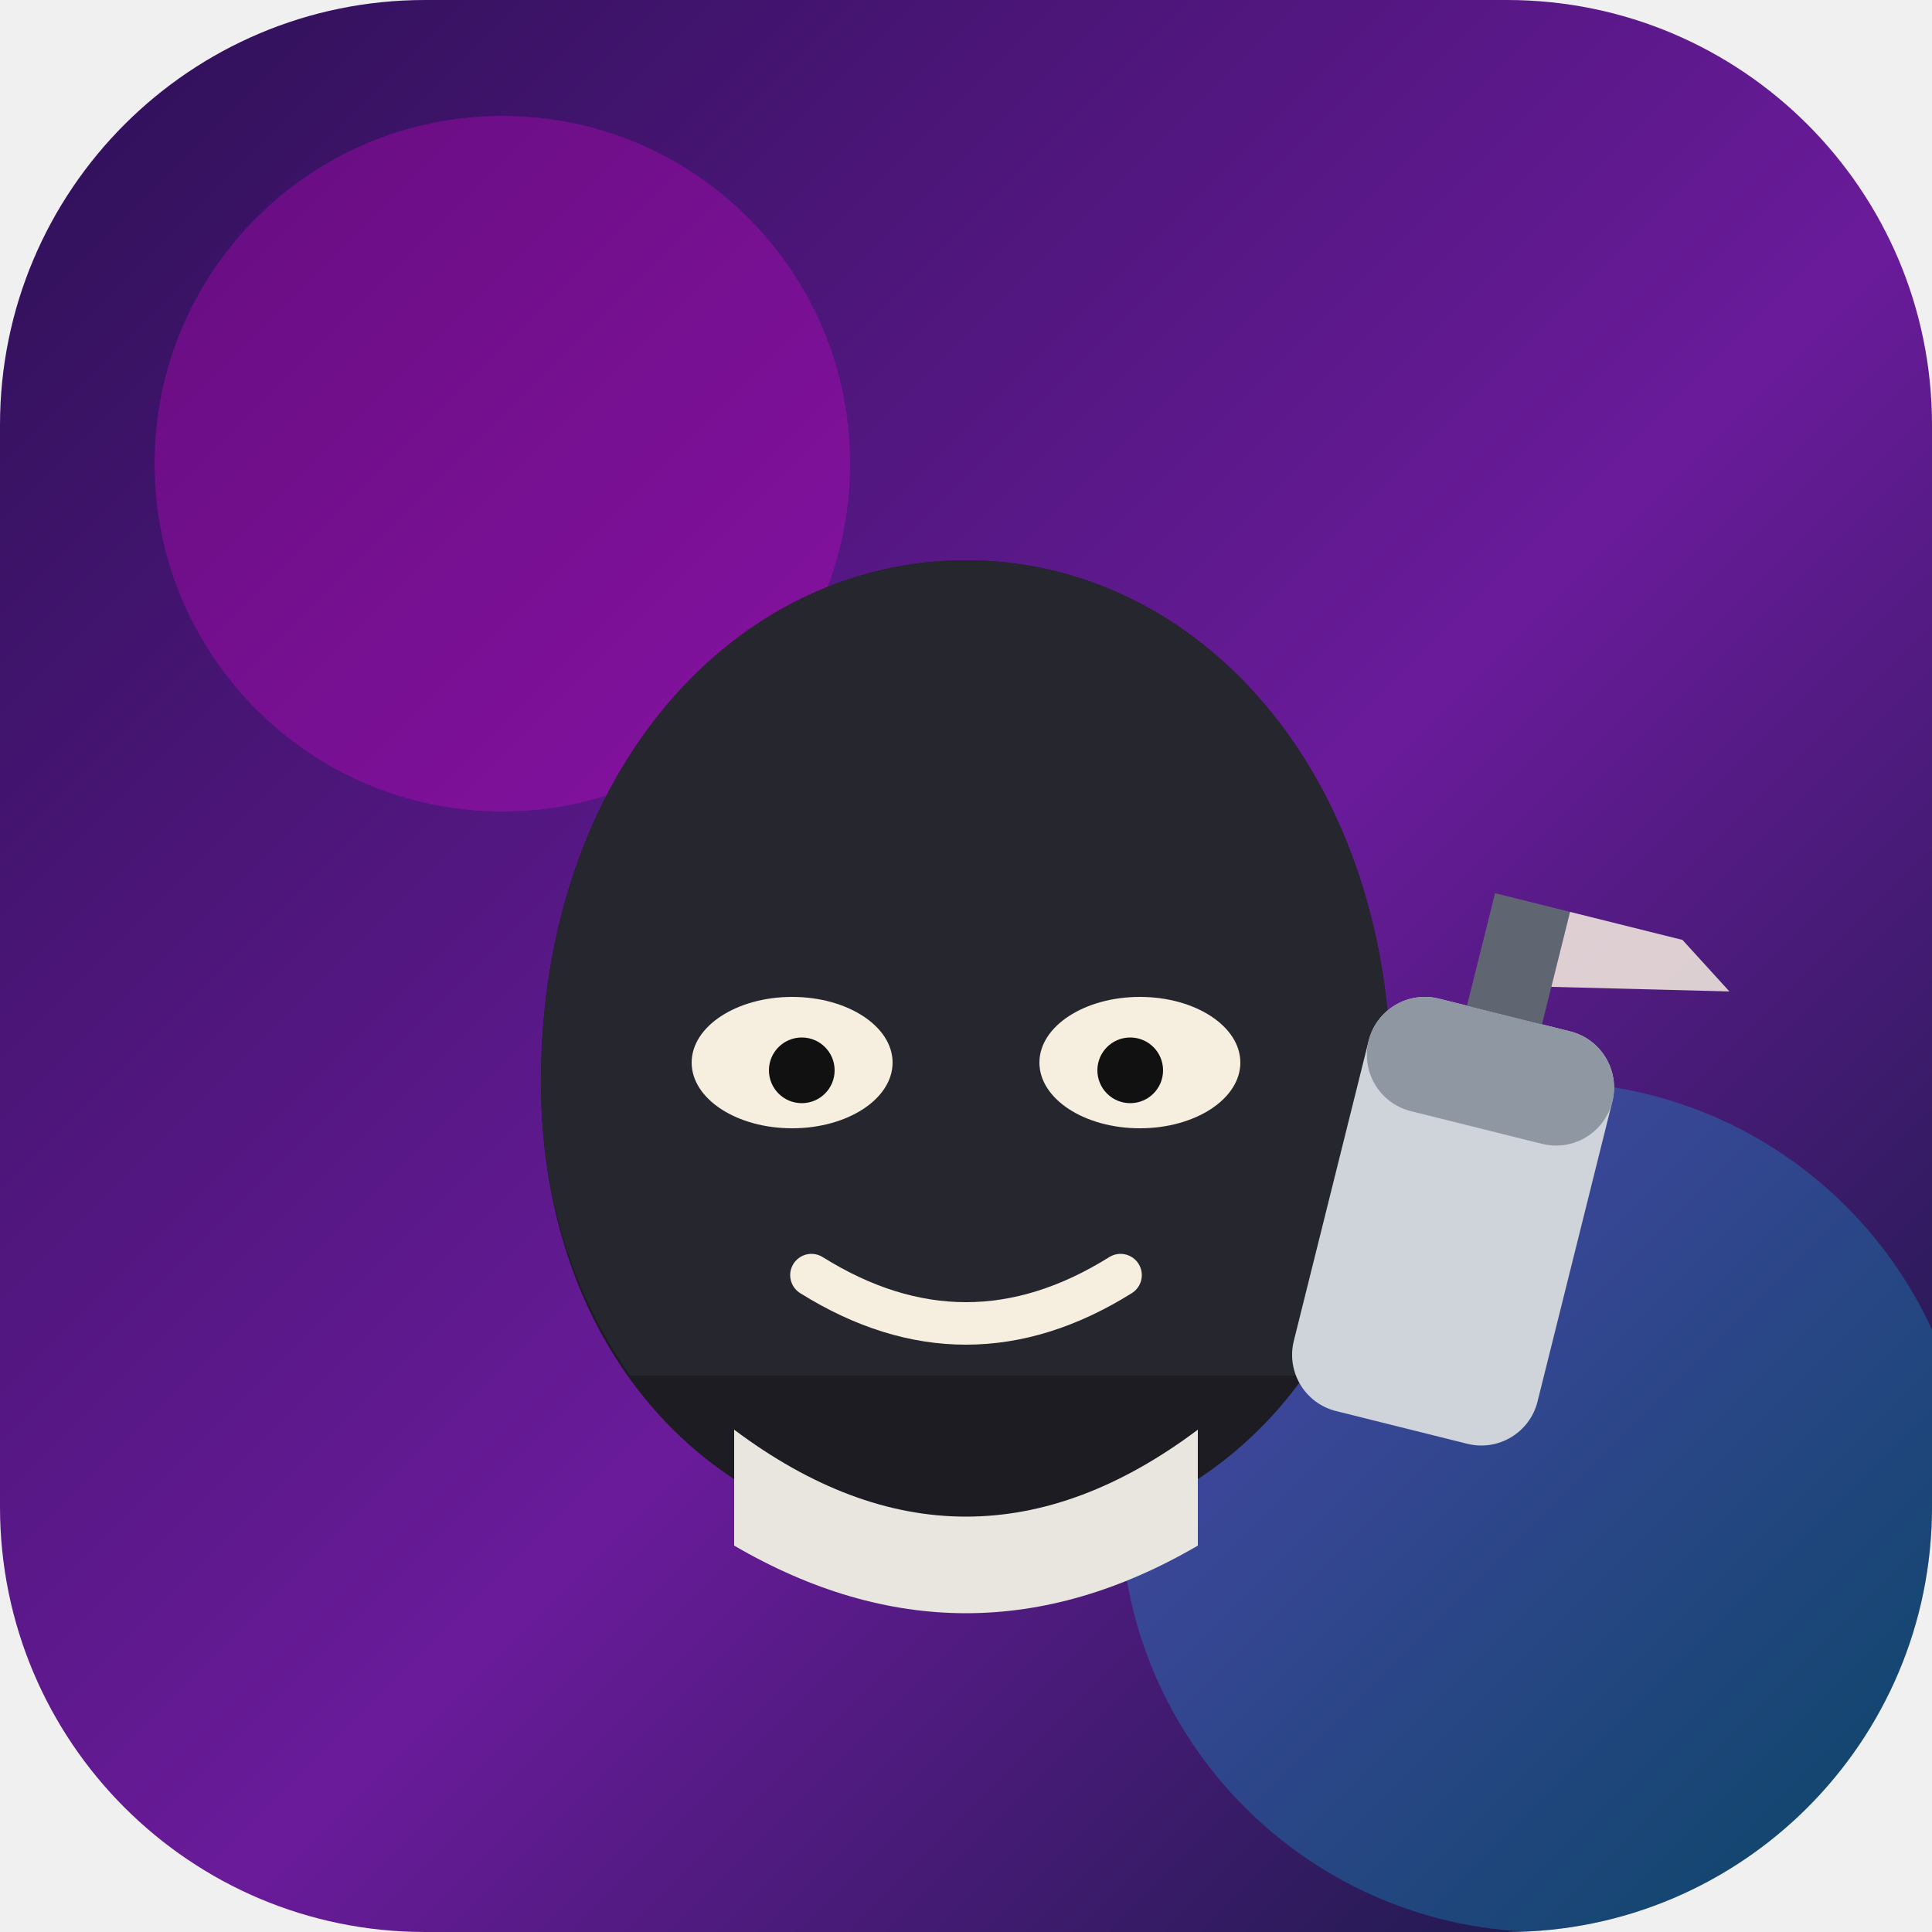
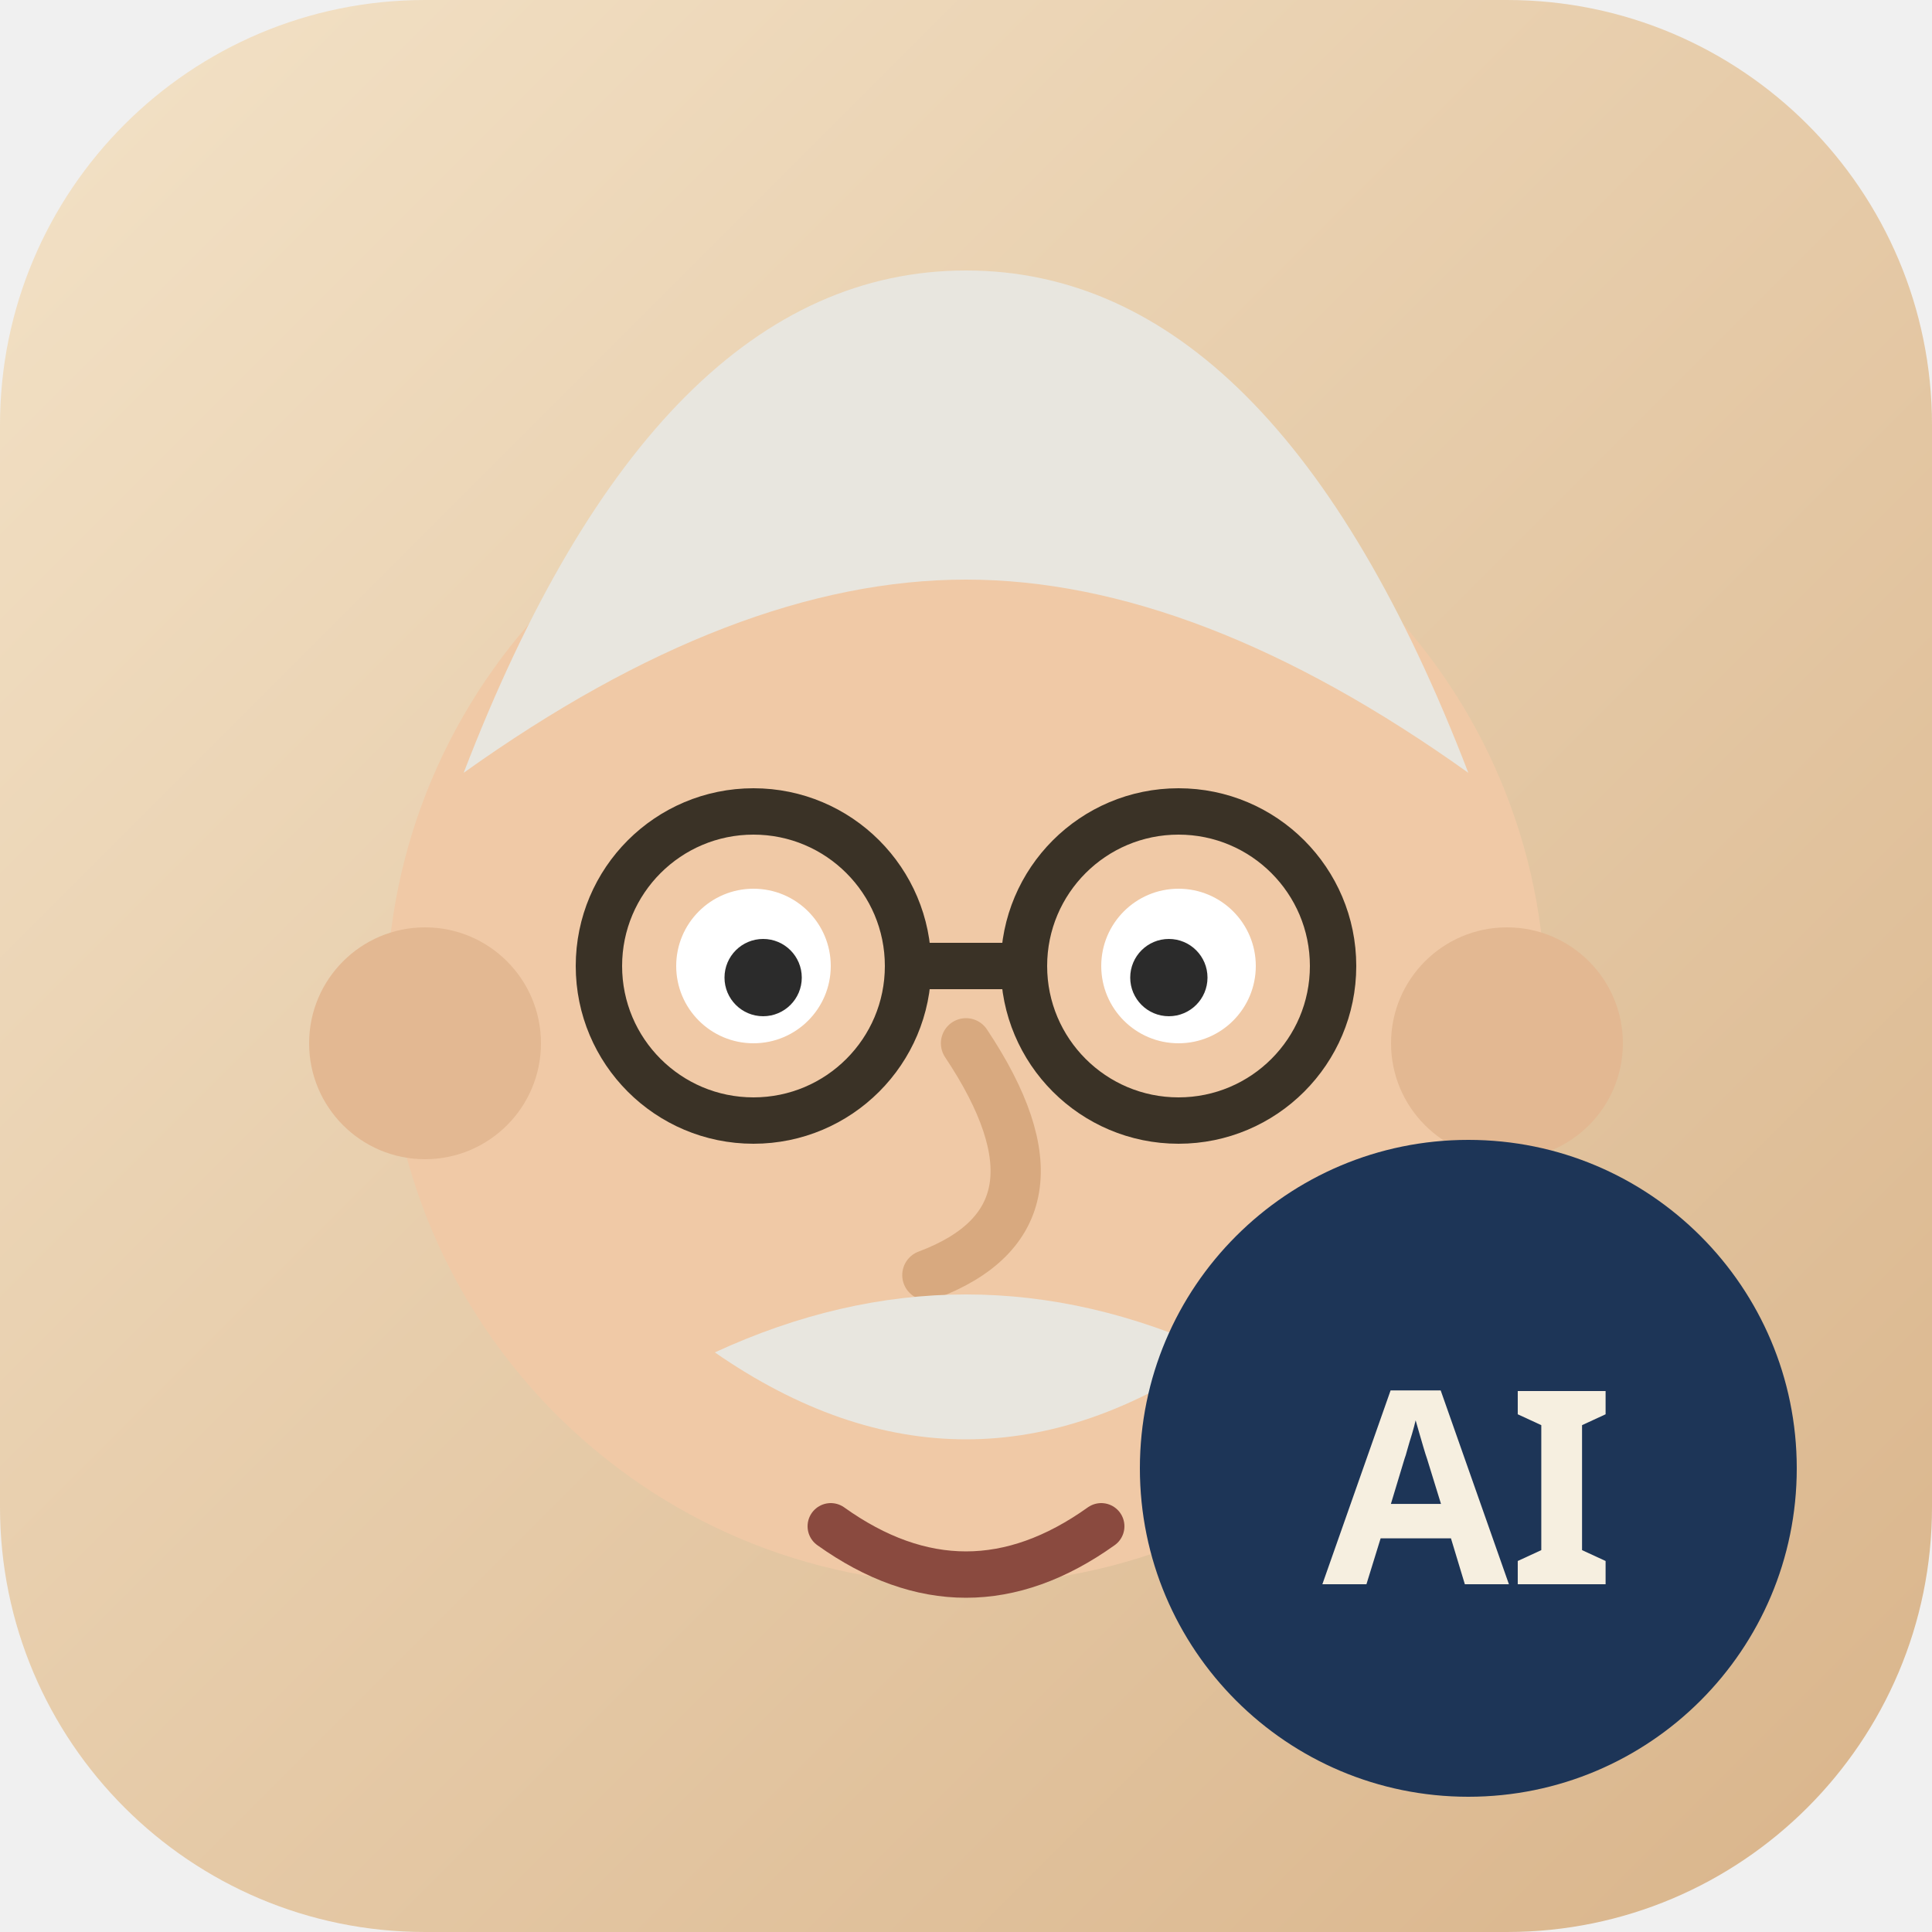
<svg xmlns="http://www.w3.org/2000/svg" width="100" height="100" viewBox="0 0 100 100">
  <defs>
    <clipPath id="gpIconClip">
      <rect width="100" height="100" rx="22" ry="22" />
    </clipPath>
    <linearGradient id="gpIconBg" x1="0" y1="0" x2="1" y2="1">
-       <stop offset="0" stop-color="#2b1055" />
-       <stop offset="0.55" stop-color="#6a1b9a" />
-       <stop offset="1" stop-color="#0b1b3a" />
+       <stop offset="0" stop-color="#f3e2c7" />
+       <stop offset="1" stop-color="#d9b48a" />
    </linearGradient>
  </defs>
  <g clip-path="url(#gpIconClip)">
    <rect width="100" height="100" fill="url(#gpIconBg)" />
-     <circle cx="26" cy="24" r="18" fill="#ff00e5" opacity="0.25" />
-     <circle cx="80" cy="78" r="22" fill="#00e0ff" opacity="0.22" />
-     <path d="M28 56c0-16 10-27 22-27s22 11 22 27c0 14-9 24-22 24s-22-10-22-24Z" fill="#1c1c22" />
-     <path d="M28 56c0-16 10-27 22-27s22 11 22 27c0 6-1.7 11-4.6 15.2H32.6C29.7 67 28 62 28 56Z" fill="#26262e" />
-     <ellipse cx="41" cy="55" rx="5.2" ry="3.4" fill="#f6efe0" />
-     <ellipse cx="59" cy="55" rx="5.2" ry="3.4" fill="#f6efe0" />
-     <circle cx="41.5" cy="55.4" r="1.7" fill="#111" />
-     <circle cx="58.5" cy="55.4" r="1.7" fill="#111" />
-     <path d="M42 66q8 5 16 0" stroke="#f6efe0" stroke-width="2.2" fill="none" stroke-linecap="round" />
-     <path d="M38 74q12 9 24 0v6q-12 7-24 0Z" fill="#e8e6df" />
-     <g transform="rotate(14 74 66)">
-       <rect x="68" y="52" width="13" height="22" rx="3" fill="#cfd3da" />
-       <rect x="68" y="52" width="13" height="6" rx="3" fill="#8f97a3" />
-       <rect x="72.5" y="46" width="4" height="6" fill="#5f6672" />
-       <path d="M76.5 46h6l3 2-9 2z" fill="#f6efe0" opacity="0.85" />
+     <circle cx="50" cy="52" r="30" fill="#f0c9a6" />
+     <circle cx="22" cy="54" r="6" fill="#e3b892" />
+     <circle cx="78" cy="54" r="6" fill="#e3b892" />
+     <path d="M24 40 q10 -26 26 -26 q16 0 26 26 q-14 -10 -26 -10 q-12 0 -26 10 Z" fill="#e8e6df" />
+     <circle cx="39" cy="50" r="4" fill="#fff" />
+     <circle cx="61" cy="50" r="4" fill="#fff" />
+     <circle cx="39.5" cy="50.6" r="2" fill="#2b2b2b" />
+     <circle cx="60.5" cy="50.6" r="2" fill="#2b2b2b" />
+     <g fill="none" stroke="#3a3226" stroke-width="2.4">
+       <circle cx="39" cy="50" r="8" />
+       <circle cx="61" cy="50" r="8" />
+       <path d="M47 50 h6" />
    </g>
+     <path d="M50 54 q6 9 -2 12" stroke="#d8a97f" stroke-width="2.6" fill="none" stroke-linecap="round" />
+     <path d="M37 70 q13 -6 26 0 q-13 9 -26 0 Z" fill="#e8e6df" />
+     <path d="M43 79 q7 5 14 0" stroke="#8a4a3f" stroke-width="2.4" fill="none" stroke-linecap="round" />
+     <circle cx="76" cy="76" r="17" fill="#1d3557" />
+     <text x="76" y="82" text-anchor="middle" fill="#f6efe0" font-family="system-ui, sans-serif" font-size="14" font-weight="700">AI</text>
  </g>
</svg>
